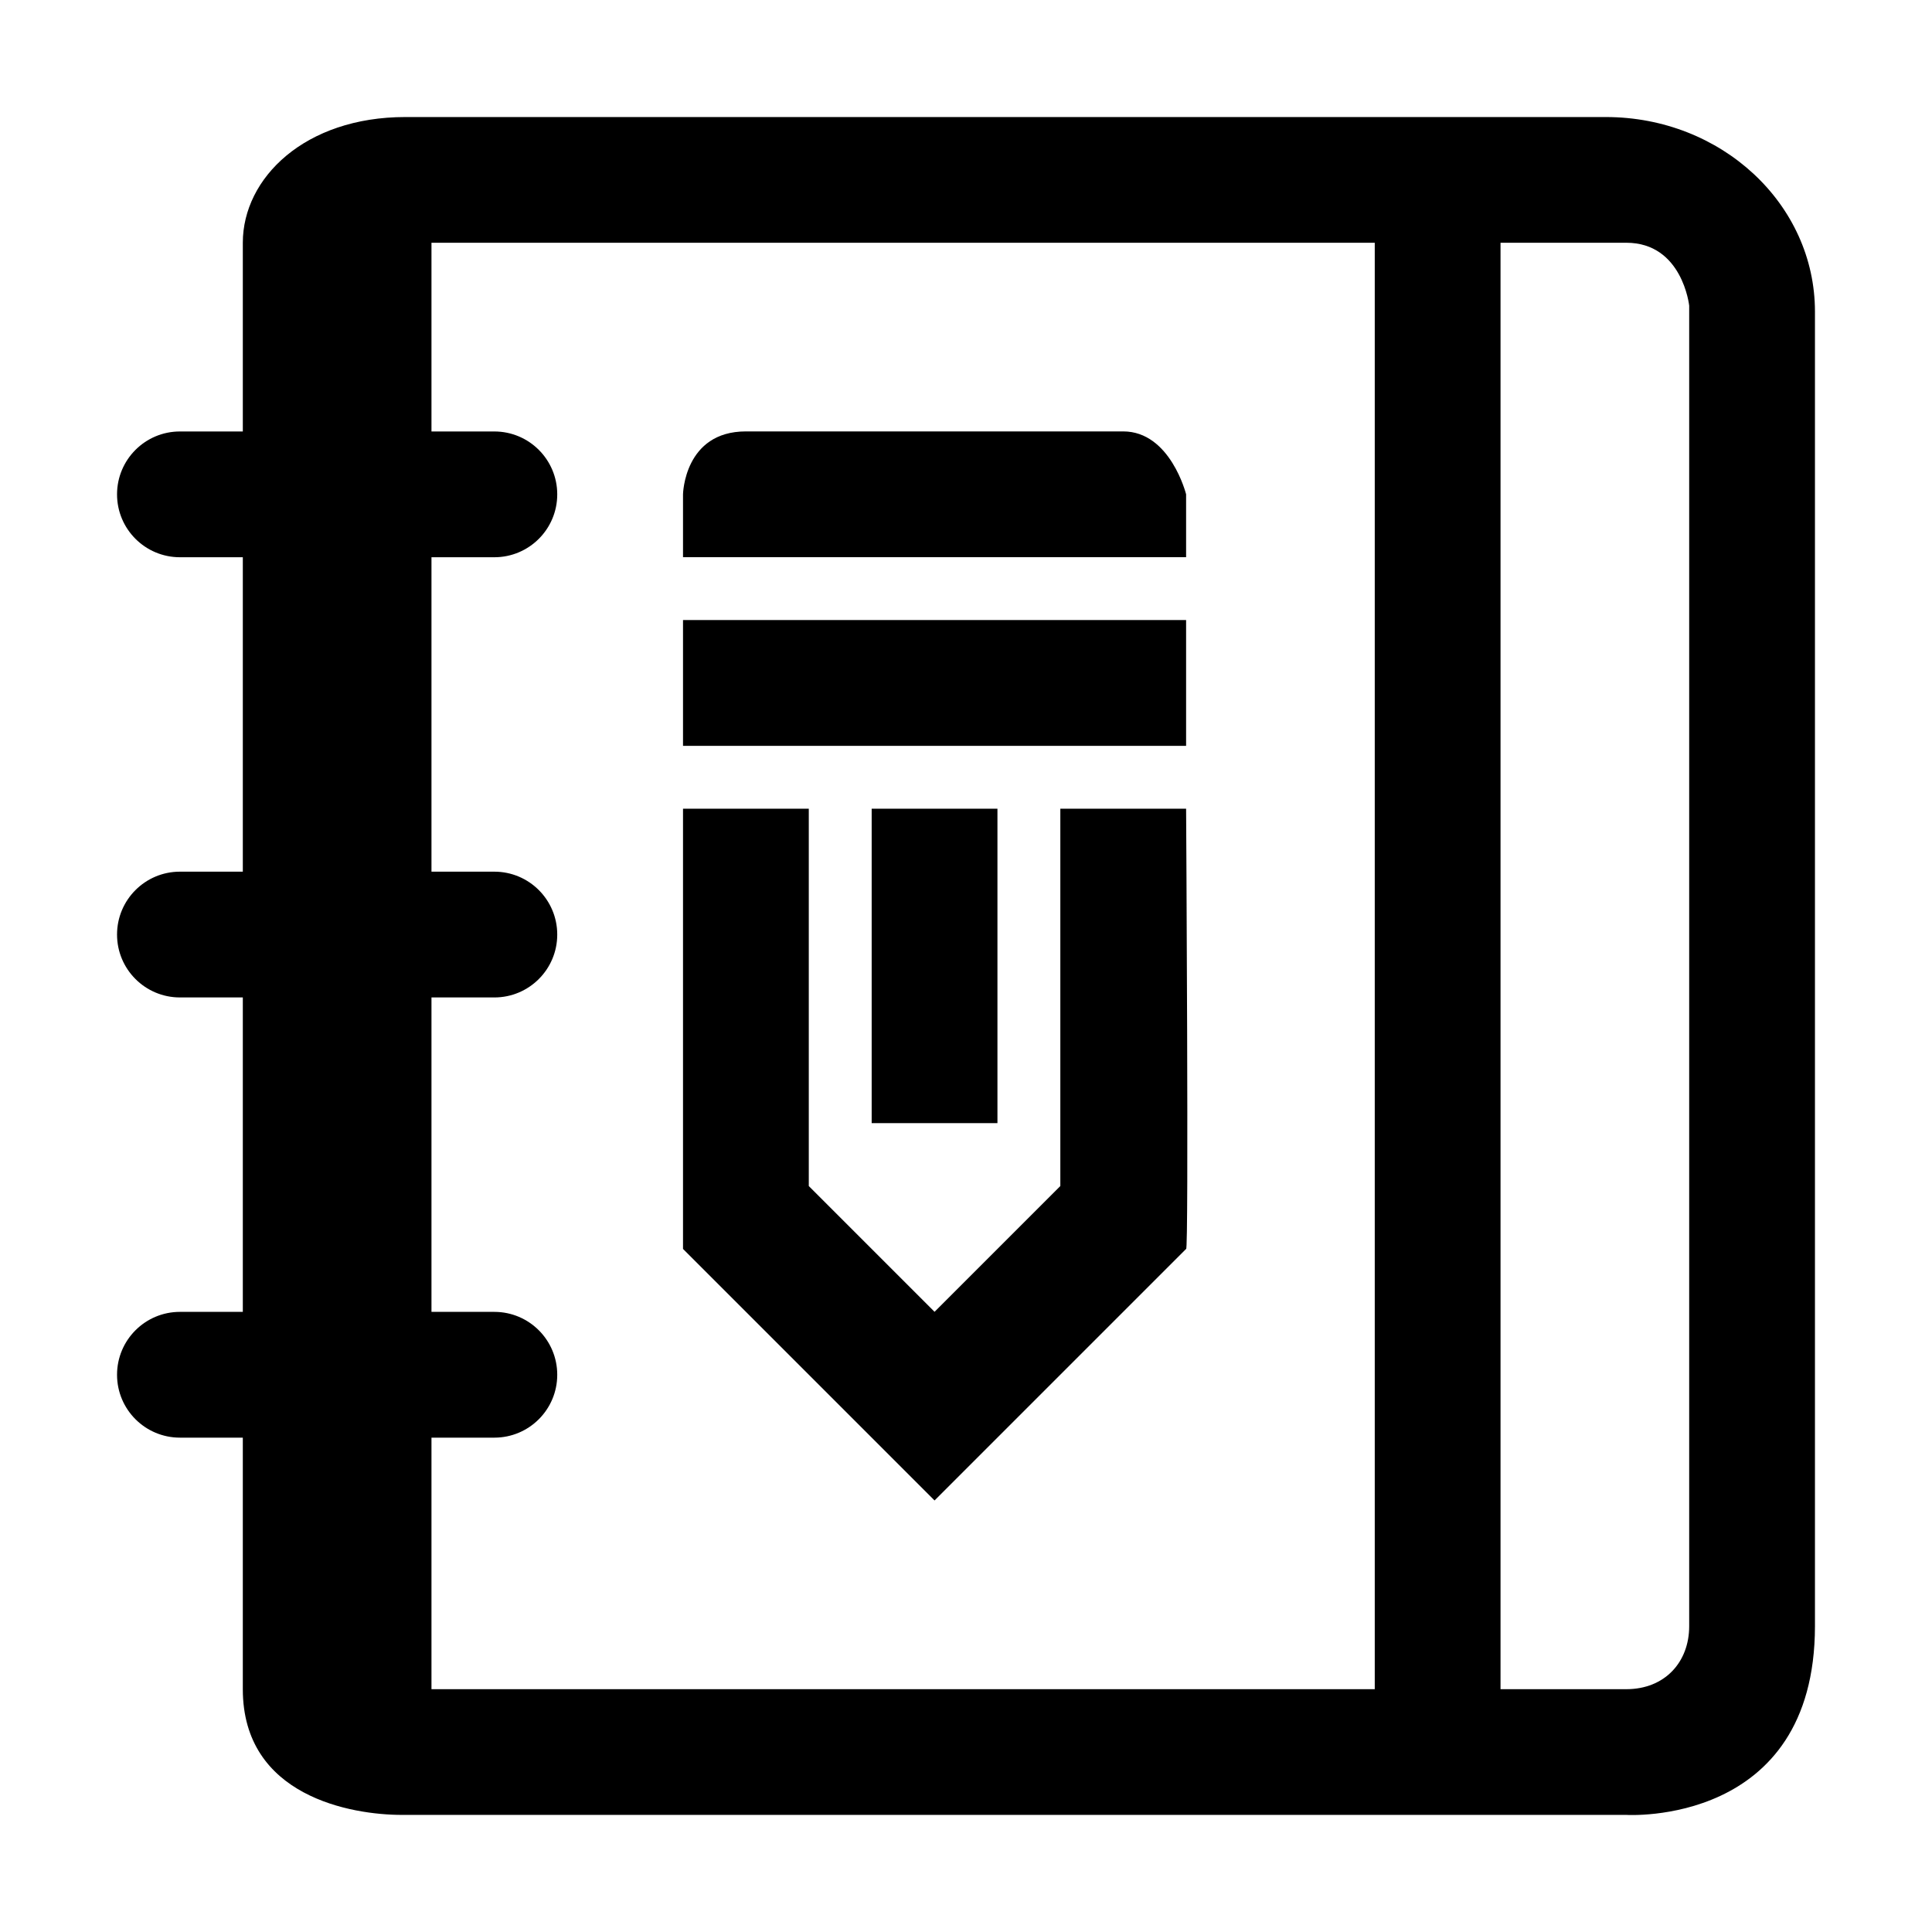
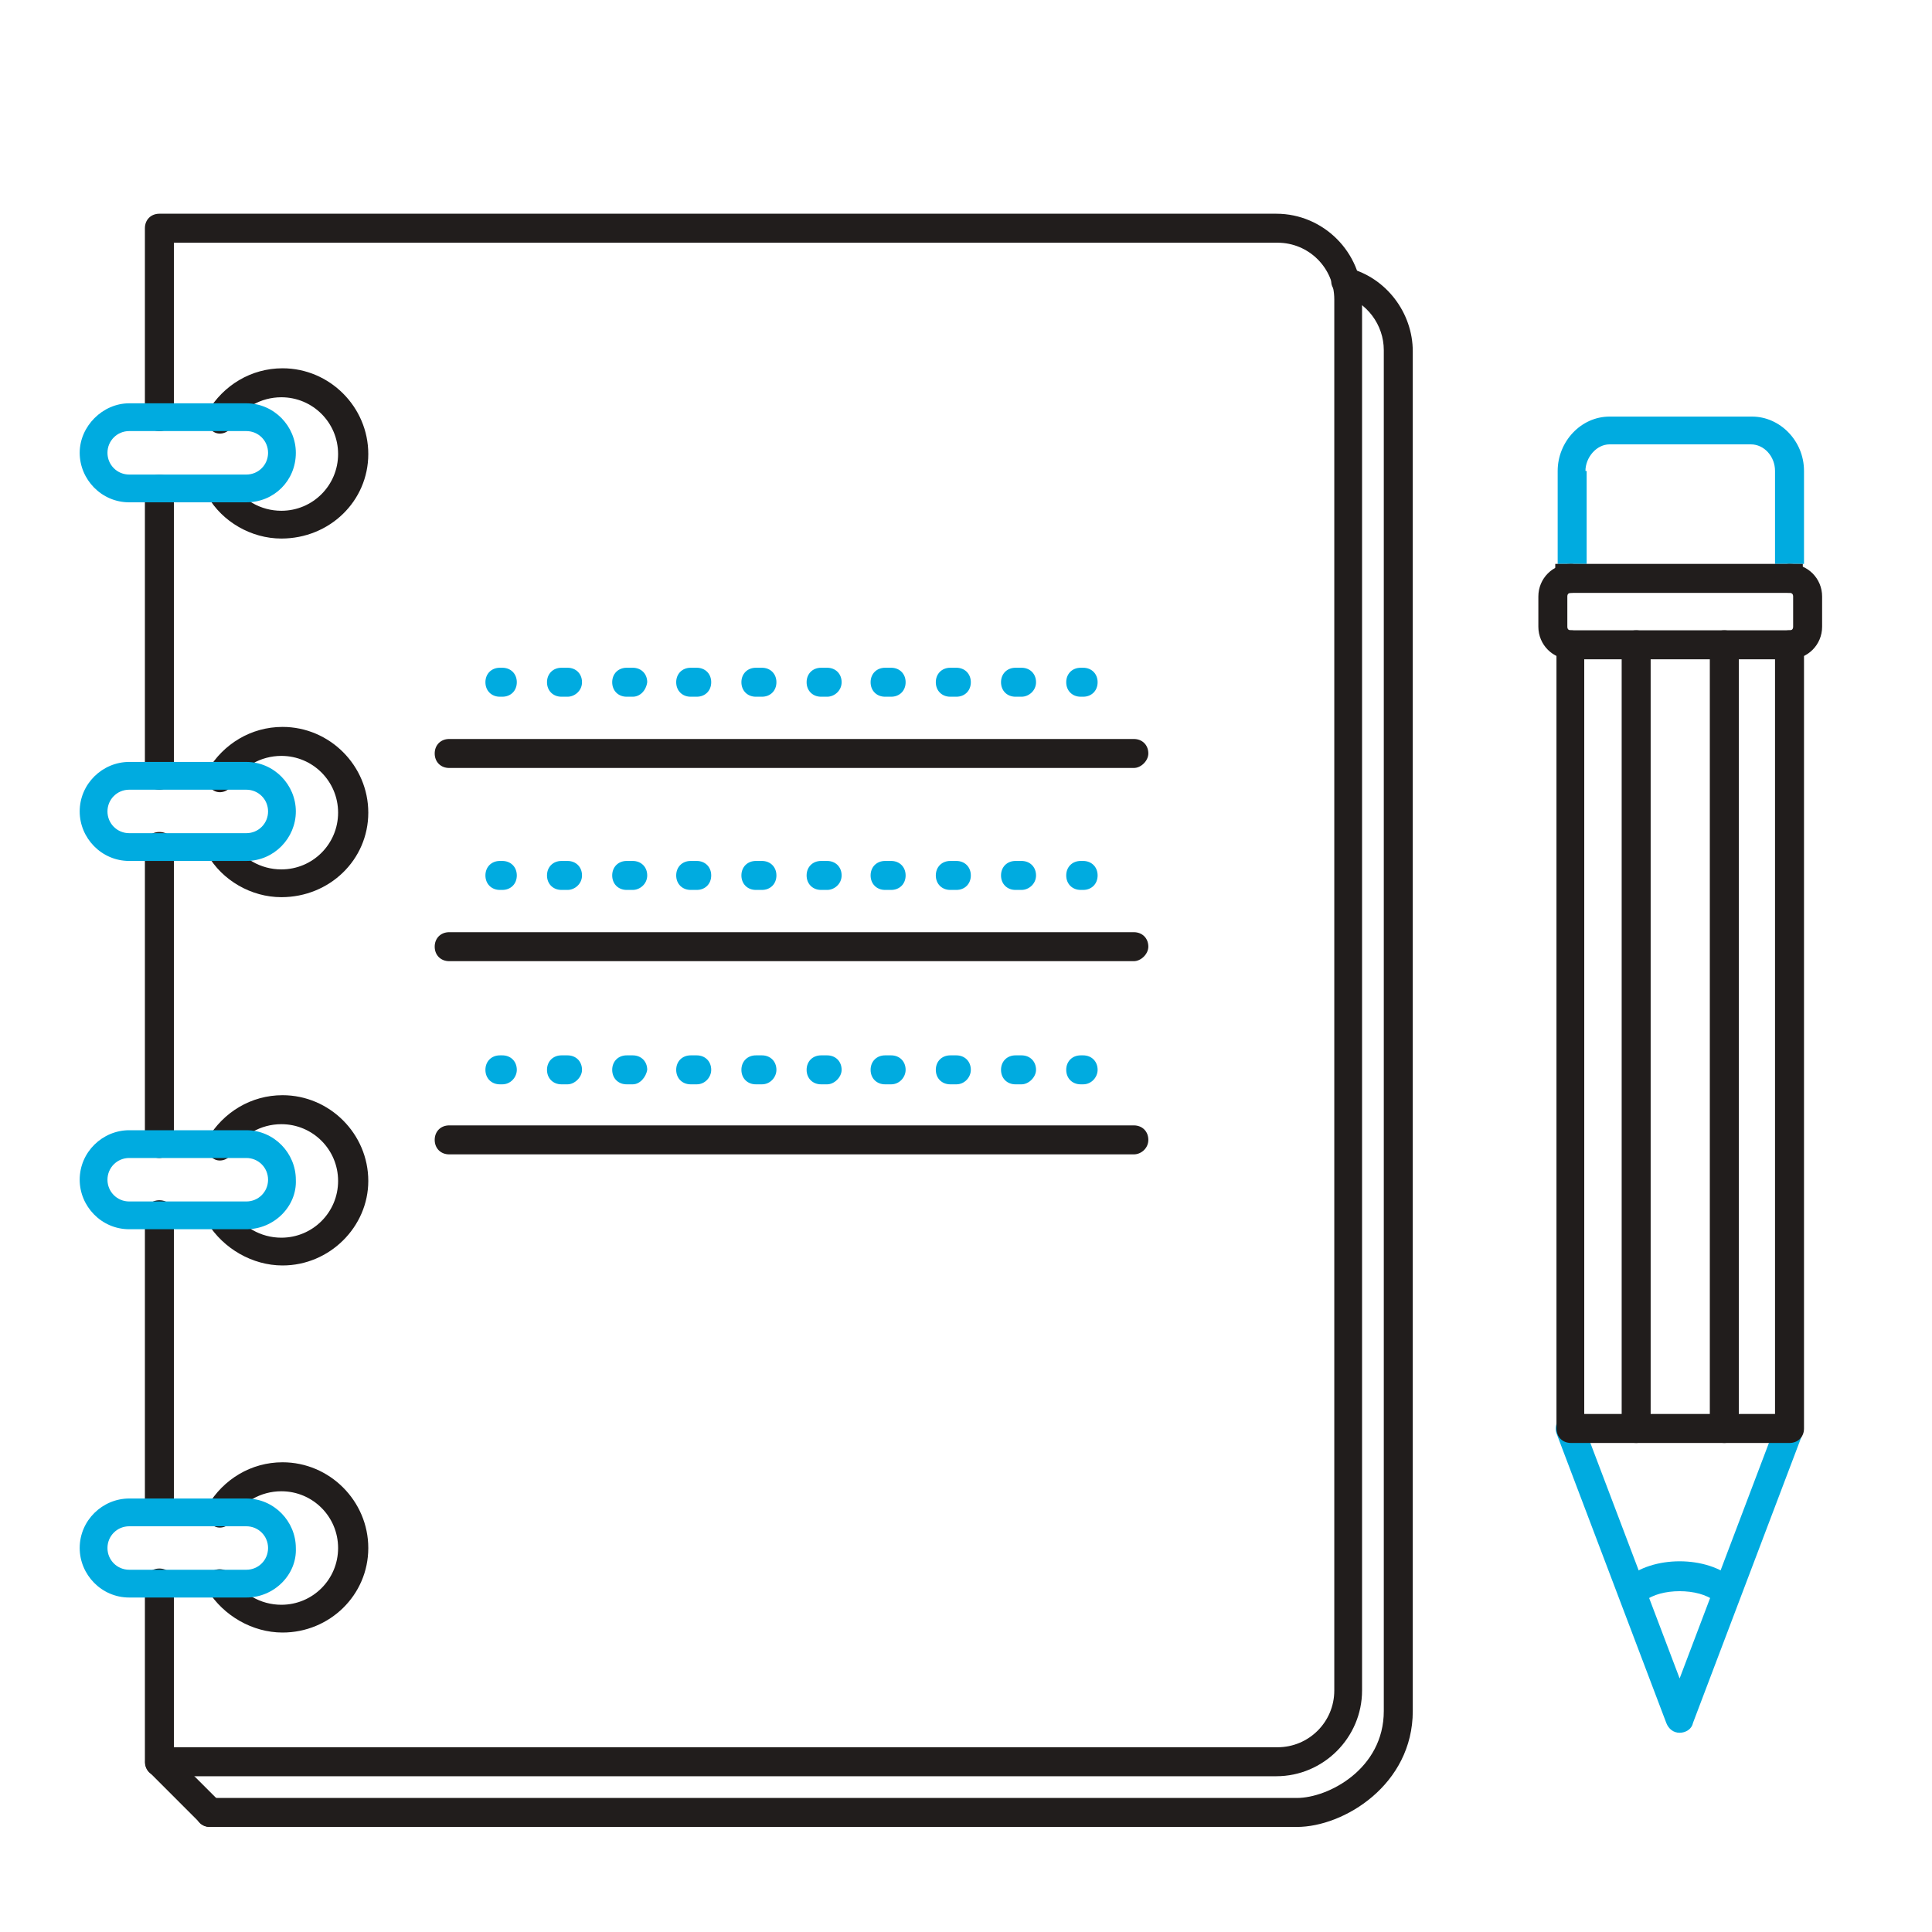
- <svg xmlns="http://www.w3.org/2000/svg" t="1632290602874" class="icon" viewBox="0 0 1024 1024" version="1.1" p-id="18198" width="32" height="32">
-   <path d="M861.973 961.932H212.956C186.459 961.932 128.696 952.233 128.696 895.304v-133.323H95.366a33.331 33.331 0 0 1 0-66.662h33.331v-166.654H95.366a33.331 33.331 0 0 1 0-66.662h33.331V295.35H95.366a33.331 33.331 0 0 1 0-66.662h33.331V128.663C128.696 94.266 161.694 62.035 214.79 62.035h636.351C912.402 62.035 961.965 108.165 961.965 165.16v696.779c-0.1 106.292-99.992 99.992-99.992 99.992z m-133.323-833.269H228.689V228.689h33.331a33.331 33.331 0 0 1 0 66.662H228.689v166.654h33.331a33.331 33.331 0 0 1 0 66.662H228.689v166.654h33.331a33.331 33.331 0 0 1 0 66.662H228.689v133.323h499.961V128.663z m166.654 33.331s-3.566-33.331-33.331-33.331h-66.662V895.304h66.662c20.398 0 33.331-14.332 33.331-33.364v-699.946z m-499.961 66.662h199.985c24.998 0 33.331 33.331 33.331 33.331v33.331H362.012v-33.331s0.567-33.331 33.331-33.331z m233.315 166.654H362.012v-66.662h266.646v66.662z m-166.654 33.331h66.662v166.654h-66.662v-166.654z m-33.331 199.985l66.662 66.662 66.662-66.662v-199.985h66.662s1.467 235.948 0 233.315l-133.323 133.323-133.323-133.323v-233.315h66.662v199.985z" fill="currentColor" p-id="18199" />
+ <svg xmlns="http://www.w3.org/2000/svg" t="1633941634781" class="icon" viewBox="0 0 1024 1024" version="1.1" p-id="11334" width="32" height="32">
+   <path d="M840.32 249.6c0-7.04 5.76-14.08 12.8-14.08H928c7.04 0 12.8 6.4 12.8 14.08v49.28h15.36V249.6c0-16-12.8-28.8-27.52-28.8h-75.52c-15.36 0-27.52 13.44-27.52 28.8v49.28h15.36V249.6z" fill="#00ABE0" p-id="11335" />
+   <path d="M940.8 298.88h-116.48v7.68c0 4.48 3.2 7.68 7.68 7.68h115.84c4.48 0 7.68-3.2 7.68-7.68v-7.68H940.8zM600.96 407.04H238.08c-4.48 0-7.68-3.2-7.68-7.68s3.2-7.68 7.68-7.68h362.88c4.48 0 7.68 3.2 7.68 7.68 0 3.84-3.84 7.68-7.68 7.68zM600.96 509.44H238.08c-4.48 0-7.68-3.2-7.68-7.68s3.2-7.68 7.68-7.68h362.88c4.48 0 7.68 3.2 7.68 7.68 0 3.84-3.84 7.68-7.68 7.68zM600.96 611.84H238.08c-4.48 0-7.68-3.2-7.68-7.68s3.2-7.68 7.68-7.68h362.88c4.48 0 7.68 3.2 7.68 7.68s-3.84 7.68-7.68 7.68z" fill="#211D1C" p-id="11336" />
+   <path d="M266.24 369.28h-1.28c-4.48 0-7.68-3.2-7.68-7.68s3.2-7.68 7.68-7.68h1.28c4.48 0 7.68 3.2 7.68 7.68s-3.2 7.68-7.68 7.68zM541.44 369.28h-3.2c-4.48 0-7.68-3.2-7.68-7.68s3.2-7.68 7.68-7.68h3.2c4.48 0 7.68 3.2 7.68 7.68s-3.84 7.68-7.68 7.68z m-34.56 0h-3.2c-4.48 0-7.68-3.2-7.68-7.68s3.2-7.68 7.68-7.68h3.2c4.48 0 7.68 3.2 7.68 7.68s-3.2 7.68-7.68 7.68z m-34.56 0h-3.2c-4.48 0-7.68-3.2-7.68-7.68s3.2-7.68 7.68-7.68h3.2c4.48 0 7.68 3.2 7.68 7.68s-3.2 7.68-7.68 7.68z m-33.92 0H435.2c-4.48 0-7.68-3.2-7.68-7.68s3.2-7.68 7.68-7.68h3.2c4.48 0 7.68 3.2 7.68 7.68s-3.84 7.68-7.68 7.68z m-34.56 0h-3.2c-4.48 0-7.68-3.2-7.68-7.68s3.2-7.68 7.68-7.68h3.2c4.48 0 7.68 3.2 7.68 7.68s-3.2 7.68-7.68 7.68z m-34.56 0h-3.2c-4.48 0-7.68-3.2-7.68-7.68s3.2-7.68 7.68-7.68h3.2c4.48 0 7.68 3.2 7.68 7.68s-3.2 7.68-7.68 7.68z m-33.92 0h-3.2c-4.48 0-7.68-3.2-7.68-7.68s3.2-7.68 7.68-7.68h3.2c4.48 0 7.68 3.2 7.68 7.68-0.64 4.48-3.84 7.68-7.68 7.68z m-34.56 0h-3.2c-4.48 0-7.68-3.2-7.68-7.68s3.2-7.68 7.68-7.68h3.2c4.48 0 7.68 3.2 7.68 7.68s-3.84 7.68-7.68 7.68zM574.08 369.28h-1.28c-4.48 0-7.68-3.2-7.68-7.68s3.2-7.68 7.68-7.68h1.28c4.48 0 7.68 3.2 7.68 7.68s-3.2 7.68-7.68 7.68zM266.24 471.68h-1.28c-4.48 0-7.68-3.2-7.68-7.68s3.2-7.68 7.68-7.68h1.28c4.48 0 7.68 3.2 7.68 7.68s-3.2 7.68-7.68 7.68zM541.44 471.68h-3.2c-4.48 0-7.68-3.2-7.68-7.68s3.2-7.68 7.68-7.68h3.2c4.48 0 7.68 3.2 7.68 7.68s-3.84 7.68-7.68 7.68z m-34.56 0h-3.2c-4.48 0-7.68-3.2-7.68-7.68s3.2-7.68 7.68-7.68h3.2c4.48 0 7.68 3.2 7.68 7.68s-3.2 7.68-7.68 7.68z m-34.56 0h-3.2c-4.48 0-7.68-3.2-7.68-7.68s3.2-7.68 7.68-7.68h3.2c4.48 0 7.68 3.2 7.68 7.68s-3.2 7.68-7.68 7.68z m-33.92 0H435.2c-4.48 0-7.68-3.2-7.68-7.68s3.2-7.68 7.68-7.68h3.2c4.48 0 7.68 3.2 7.68 7.68s-3.84 7.68-7.68 7.68z m-34.56 0h-3.2c-4.48 0-7.68-3.2-7.68-7.68s3.2-7.68 7.68-7.68h3.2c4.48 0 7.68 3.2 7.68 7.68s-3.2 7.68-7.68 7.68z m-34.56 0h-3.2c-4.48 0-7.68-3.2-7.68-7.68s3.2-7.68 7.68-7.68h3.2c4.48 0 7.68 3.2 7.68 7.68s-3.2 7.68-7.68 7.68z m-33.92 0h-3.2c-4.48 0-7.68-3.2-7.68-7.68s3.2-7.68 7.68-7.68h3.2c4.48 0 7.68 3.2 7.68 7.68s-3.84 7.68-7.68 7.68z m-34.56 0h-3.2c-4.48 0-7.68-3.2-7.68-7.68s3.2-7.68 7.68-7.68h3.2c4.48 0 7.68 3.2 7.68 7.68s-3.84 7.68-7.68 7.68zM574.08 471.68h-1.28c-4.48 0-7.68-3.2-7.68-7.68s3.2-7.68 7.68-7.68h1.28c4.48 0 7.68 3.2 7.68 7.68s-3.2 7.68-7.68 7.68zM266.24 574.72h-1.28c-4.48 0-7.68-3.2-7.68-7.68s3.2-7.68 7.68-7.68h1.28c4.48 0 7.68 3.2 7.68 7.68 0 3.84-3.2 7.68-7.68 7.68zM541.44 574.72h-3.2c-4.48 0-7.68-3.2-7.68-7.68s3.2-7.68 7.68-7.68h3.2c4.48 0 7.68 3.2 7.68 7.68 0 3.84-3.84 7.68-7.68 7.68z m-34.56 0h-3.2c-4.48 0-7.68-3.2-7.68-7.68s3.2-7.68 7.68-7.68h3.2c4.48 0 7.68 3.2 7.68 7.68 0 3.84-3.2 7.68-7.68 7.68z m-34.56 0h-3.2c-4.48 0-7.68-3.2-7.68-7.68s3.2-7.68 7.68-7.68h3.2c4.48 0 7.68 3.2 7.68 7.68 0 3.84-3.2 7.68-7.68 7.68z m-33.92 0H435.2c-4.48 0-7.68-3.2-7.68-7.68s3.2-7.68 7.68-7.68h3.2c4.48 0 7.68 3.2 7.68 7.68 0 3.84-3.84 7.68-7.68 7.68z m-34.56 0h-3.2c-4.48 0-7.68-3.2-7.68-7.68s3.2-7.68 7.68-7.68h3.2c4.48 0 7.68 3.2 7.68 7.68 0 3.84-3.2 7.68-7.68 7.68z m-34.56 0h-3.2c-4.48 0-7.68-3.2-7.68-7.68s3.2-7.68 7.68-7.68h3.2c4.48 0 7.68 3.2 7.68 7.68 0 3.84-3.2 7.68-7.68 7.68z m-33.92 0h-3.2c-4.48 0-7.68-3.2-7.68-7.68s3.2-7.68 7.68-7.68h3.2c4.48 0 7.68 3.2 7.68 7.68-0.64 3.84-3.84 7.68-7.68 7.68z m-34.56 0h-3.2c-4.48 0-7.68-3.2-7.68-7.68s3.2-7.68 7.68-7.68h3.2c4.48 0 7.68 3.2 7.68 7.68 0 3.84-3.84 7.68-7.68 7.68zM574.08 574.72h-1.28c-4.48 0-7.68-3.2-7.68-7.68s3.2-7.68 7.68-7.68h1.28c4.48 0 7.68 3.2 7.68 7.68 0 3.84-3.2 7.68-7.68 7.68z" fill="#00ABE0" p-id="11337" />
+   <path d="M676.48 941.44H84.48c-4.48 0-7.68-3.2-7.68-7.68v-94.72c0-4.48 3.2-7.68 7.68-7.68s7.68 3.2 7.68 7.68v87.04h584.96c16.64 0 30.08-13.44 30.08-30.08V158.72c0-16.64-13.44-30.08-30.08-30.08H92.16v92.16c0 4.48-3.2 7.68-7.68 7.68s-7.68-3.2-7.68-7.68V120.96c0-4.48 3.2-7.68 7.68-7.68h592c24.96 0 45.44 20.48 45.44 45.44V896c0 24.96-20.48 45.44-45.44 45.44z" fill="#211D1C" p-id="11338" />
+   <path d="M687.36 968.32h-576c-4.48 0-7.68-3.2-7.68-7.68s3.2-7.68 7.68-7.68h576c16.64 0 46.08-15.36 46.08-46.08V185.6c0-13.44-8.96-25.6-22.4-29.44-3.84-1.28-6.4-5.12-5.12-8.96 1.28-3.84 5.12-6.4 8.96-5.12 19.84 5.12 33.92 23.68 33.92 44.16v720.64c0 39.04-36.48 61.44-61.44 61.44zM84.48 808.96c-4.48 0-7.68-3.2-7.68-7.68v-157.44c0-4.48 3.2-7.68 7.68-7.68s7.68 3.2 7.68 7.68v157.44c0 3.84-3.84 7.68-7.68 7.68zM84.48 613.76c-4.48 0-7.68-3.2-7.68-7.68V448.64c0-4.48 3.2-7.68 7.68-7.68s7.68 3.2 7.68 7.68v157.44c0 3.84-3.84 7.68-7.68 7.68zM84.48 418.56c-4.48 0-7.68-3.2-7.68-7.68V259.2c0-4.48 3.2-7.68 7.68-7.68s7.68 3.2 7.68 7.68v151.68c0 4.48-3.84 7.68-7.68 7.68zM149.12 285.44c-16 0-31.36-8.96-39.04-22.4-1.92-3.84-0.64-8.32 2.56-10.24 3.84-1.92 8.32-0.64 10.24 2.56 5.12 9.6 15.36 15.36 26.24 15.36 16.64 0 30.08-13.44 30.08-30.08s-13.44-30.08-30.08-30.08c-10.88 0-21.12 5.76-26.24 15.36-1.92 3.84-7.04 5.12-10.24 2.56-3.84-1.92-5.12-7.04-2.56-10.24 8.32-14.08 23.04-23.04 39.68-23.04 24.96 0 45.44 20.48 45.44 45.44s-20.48 44.8-46.08 44.8zM149.12 475.52c-16 0-31.36-8.96-39.04-22.4-1.92-3.84-0.64-8.32 2.56-10.24 3.84-1.92 8.32-0.64 10.24 2.56 5.12 9.6 15.36 15.36 26.24 15.36 16.64 0 30.08-13.44 30.08-30.08s-13.44-30.08-30.08-30.08c-10.88 0-21.12 5.76-26.24 15.36-1.92 3.84-7.04 5.12-10.24 2.56-3.84-1.92-5.12-7.04-2.56-10.24 8.32-14.08 23.04-23.04 39.68-23.04 24.96 0 45.44 20.48 45.44 45.44s-20.48 44.8-46.08 44.8zM149.76 670.72c-16 0-31.36-8.96-39.68-22.4-1.92-3.84-0.64-8.32 2.56-10.24 3.84-1.92 8.32-0.64 10.24 2.56 5.12 9.6 15.36 15.36 26.24 15.36 16.64 0 30.08-13.44 30.08-30.08s-13.44-30.08-30.08-30.08c-10.88 0-21.12 5.76-26.24 15.36-1.92 3.84-7.04 5.12-10.24 2.56-3.84-1.92-5.12-7.04-2.56-10.24 8.32-14.08 23.04-23.04 39.68-23.04 24.96 0 45.44 20.48 45.44 45.44 0 24.32-20.48 44.8-45.44 44.8z" fill="#211D1C" p-id="11339" />
+   <path d="M149.76 865.28c-16 0-31.36-8.96-39.68-22.4-1.92-3.84-0.64-8.32 2.56-10.24 3.84-1.92 8.32-0.64 10.24 2.56 5.12 9.6 15.36 15.36 26.24 15.36 16.64 0 30.08-13.44 30.08-30.08s-13.44-30.08-30.08-30.08c-10.88 0-21.12 5.76-26.24 15.36-1.92 3.84-7.04 5.12-10.24 2.56-3.84-1.92-5.12-7.04-2.56-10.24 8.32-14.08 23.04-23.04 39.68-23.04 24.96 0 45.44 20.48 45.44 45.44 0 24.96-20.48 44.8-45.44 44.8zM111.36 968.32c-1.92 0-3.84-0.64-5.12-1.92l-26.88-26.88c-3.2-3.2-3.2-7.68 0-10.88s7.68-3.2 10.88 0l26.88 26.88c3.2 3.2 3.2 7.68 0 10.88-1.92 0.64-3.84 1.92-5.76 1.92z" fill="#211D1C" p-id="11340" />
+   <path d="M890.24 918.4c-3.2 0-5.76-1.92-7.04-5.12l-58.24-153.6c-1.28-3.84 0.64-8.32 4.48-9.6 3.84-1.28 8.32 0.64 9.6 4.48l51.2 135.04 51.2-135.04c1.28-3.84 5.76-5.76 9.6-4.48 3.84 1.28 5.76 5.76 4.48 9.6l-58.24 153.6c-0.64 3.2-3.84 5.12-7.04 5.12z" fill="#00ABE0" p-id="11341" />
+   <path d="M913.92 850.56c-1.92 0-3.84-0.64-5.12-1.92-8.32-7.04-28.8-7.04-37.12 0-3.2 2.56-7.68 2.56-10.88-0.64-2.56-3.2-2.56-7.68 0.64-10.88 14.08-12.8 43.52-12.8 57.6 0 3.2 2.56 3.2 7.68 0.64 10.88-1.28 1.92-3.84 2.56-5.76 2.56z" fill="#00ABE0" p-id="11342" />
+   <path d="M867.2 764.8c-4.48 0-7.68-3.2-7.68-7.68V341.76c0-4.48 3.2-7.68 7.68-7.68s7.68 3.2 7.68 7.68v415.36c0 4.48-3.84 7.68-7.68 7.68zM913.92 764.8c-4.48 0-7.68-3.2-7.68-7.68V341.76c0-4.48 3.2-7.68 7.68-7.68s7.68 3.2 7.68 7.68v415.36c0 4.48-3.2 7.68-7.68 7.68z" fill="#211D1C" p-id="11343" />
+   <path d="M948.48 764.8h-115.84c-4.48 0-7.68-3.2-7.68-7.68V341.76c0-4.48 3.2-7.68 7.68-7.68h115.84c4.48 0 7.68 3.2 7.68 7.68v415.36c0 4.48-3.2 7.68-7.68 7.68z m-108.16-15.36H940.8V349.44h-101.12v400z" fill="#211D1C" p-id="11344" />
+   <path d="M832.64 334.08c-1.28 0-1.92-0.64-1.92-1.92v-16c0-1.28 0.64-1.92 1.92-1.92 4.48 0 7.68-3.2 7.68-7.68s-3.2-7.68-7.68-7.68c-9.6 0-17.28 7.68-17.28 17.28v16c0 9.6 7.68 17.28 17.28 17.28 4.48 0 7.68-3.2 7.68-7.68s-3.84-7.68-7.68-7.68zM948.48 298.88c-4.48 0-7.68 3.2-7.68 7.68s3.2 7.68 7.68 7.68c1.28 0 1.92 0.64 1.92 1.92v16c0 1.28-0.64 1.92-1.92 1.92-4.48 0-7.68 3.2-7.68 7.68s3.2 7.68 7.68 7.68c9.6 0 17.28-7.68 17.28-17.28v-16c0-9.6-7.68-17.28-17.28-17.28z" fill="#211D1C" p-id="11345" />
+   <path d="M130.56 266.24h-62.08c-14.72 0-26.24-12.16-26.24-26.24s12.16-26.24 26.24-26.24h62.08c14.72 0 26.24 12.16 26.24 26.24 0 14.72-11.52 26.24-26.24 26.24z m-62.08-37.76c-6.4 0-11.52 5.12-11.52 11.52s5.12 11.52 11.52 11.52h62.08c6.4 0 11.52-5.12 11.52-11.52s-5.12-11.52-11.52-11.52h-62.08zM130.56 456.32h-62.08c-14.72 0-26.24-12.16-26.24-26.24 0-14.72 12.16-26.24 26.24-26.24h62.08c14.72 0 26.24 12.16 26.24 26.24 0 14.08-11.52 26.24-26.24 26.24z m-62.08-37.76c-6.4 0-11.52 5.12-11.52 11.52s5.12 11.52 11.52 11.52h62.08c6.4 0 11.52-5.12 11.52-11.52s-5.12-11.52-11.52-11.52h-62.08zM130.56 651.52h-62.08c-14.72 0-26.24-12.16-26.24-26.24 0-14.72 12.16-26.24 26.24-26.24h62.08c14.72 0 26.24 12.16 26.24 26.24 0.64 14.08-11.52 26.24-26.24 26.24z m-62.08-37.76c-6.4 0-11.52 5.12-11.52 11.52s5.12 11.52 11.52 11.52h62.08c6.4 0 11.52-5.12 11.52-11.52s-5.12-11.52-11.52-11.52h-62.08zM130.56 846.72h-62.08c-14.72 0-26.24-12.16-26.24-26.24 0-14.72 12.16-26.24 26.24-26.24h62.08c14.72 0 26.24 12.16 26.24 26.24 0.64 14.08-11.52 26.24-26.24 26.24z m-62.08-37.76c-6.4 0-11.52 5.12-11.52 11.52s5.12 11.52 11.52 11.52h62.08c6.4 0 11.52-5.12 11.52-11.52s-5.12-11.52-11.52-11.52h-62.08z" fill="#00ABE0" p-id="11346" />
</svg>
